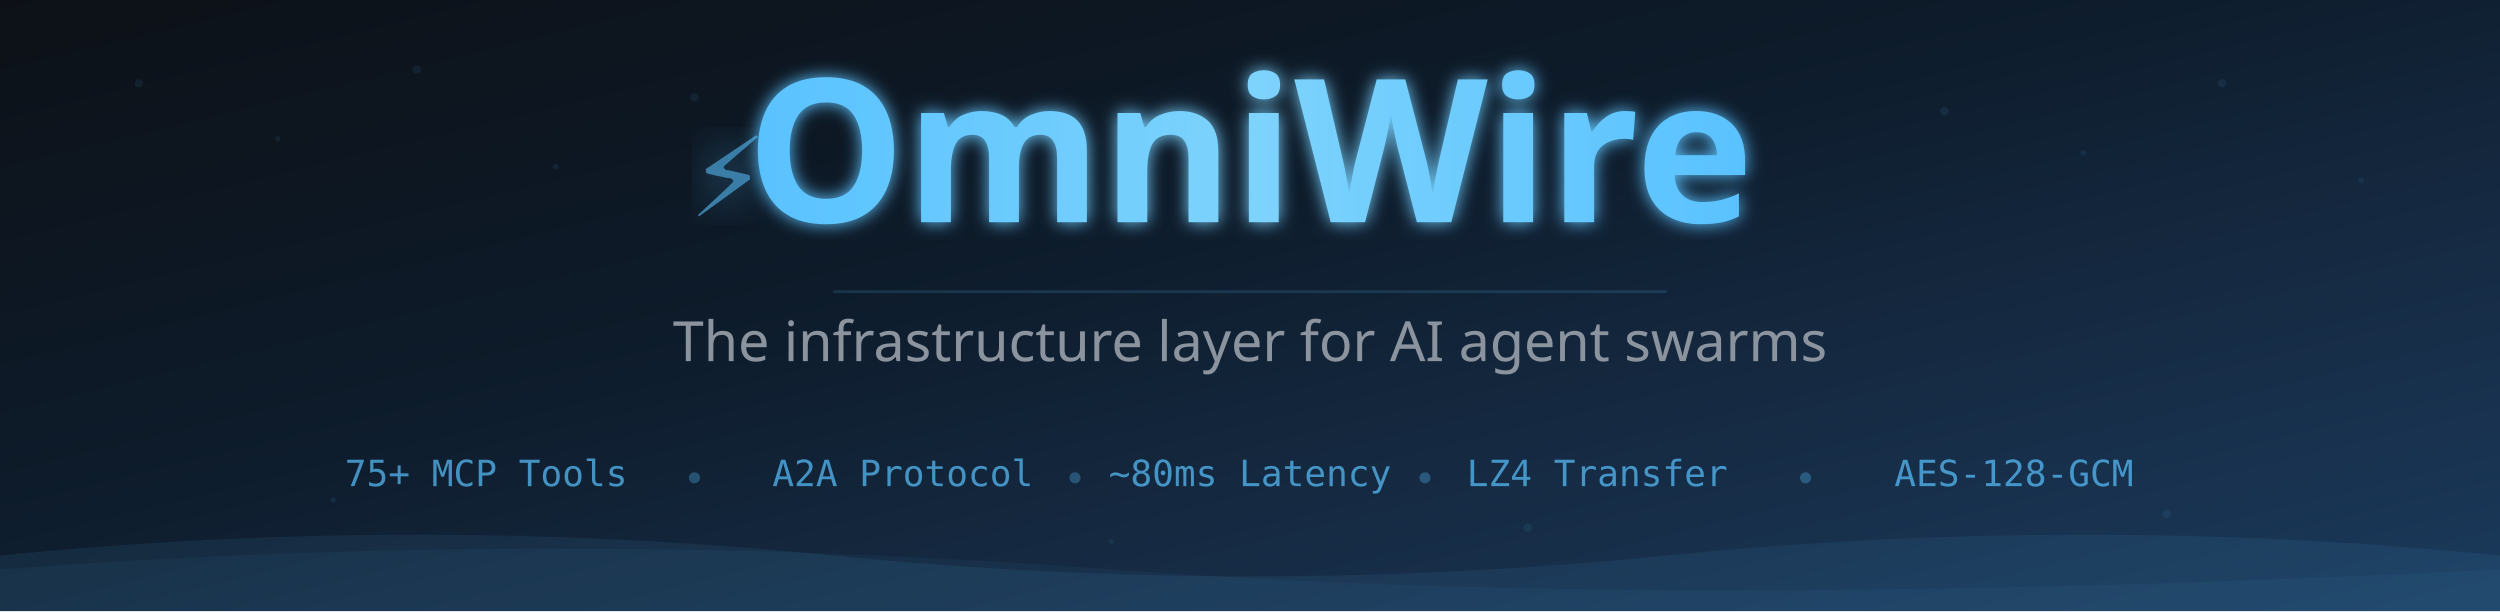
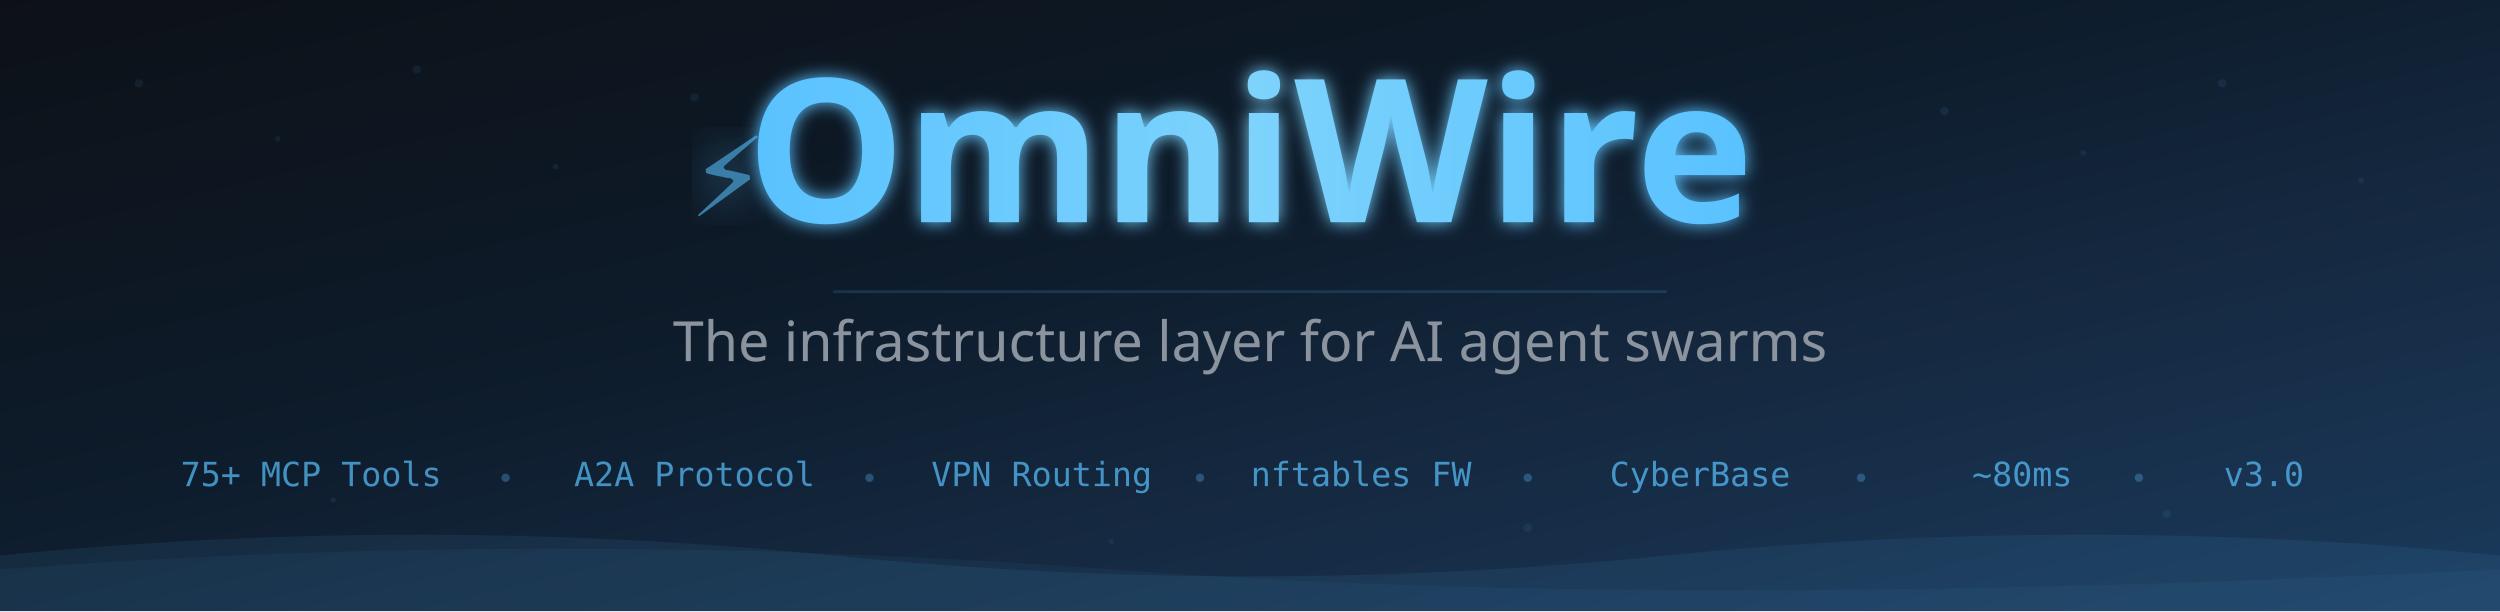
<svg xmlns="http://www.w3.org/2000/svg" width="900" height="220">
  <defs>
    <linearGradient id="bg" x1="0%" y1="0%" x2="100%" y2="100%">
      <stop offset="0%" style="stop-color:#0D1117" />
      <stop offset="40%" style="stop-color:#0D1B2A" />
      <stop offset="70%" style="stop-color:#162B44" />
      <stop offset="100%" style="stop-color:#1A3A5C" />
    </linearGradient>
    <linearGradient id="textGrad" x1="0%" y1="0%" x2="100%" y2="0%">
      <stop offset="0%" style="stop-color:#59C2FF" />
      <stop offset="50%" style="stop-color:#7DD3FC" />
      <stop offset="100%" style="stop-color:#59C2FF" />
    </linearGradient>
    <filter id="glow">
      <feGaussianBlur stdDeviation="3" result="blur" />
      <feMerge>
        <feMergeNode in="blur" />
        <feMergeNode in="SourceGraphic" />
      </feMerge>
    </filter>
    <filter id="softGlow">
      <feGaussianBlur stdDeviation="8" result="blur" />
      <feMerge>
        <feMergeNode in="blur" />
        <feMergeNode in="SourceGraphic" />
      </feMerge>
    </filter>
  </defs>
  <rect width="900" height="220" fill="url(#bg)" rx="0" />
  <g opacity="0.08" fill="#59C2FF">
    <circle cx="50" cy="30" r="1.5" />
    <circle cx="100" cy="50" r="1" />
    <circle cx="150" cy="25" r="1.5" />
    <circle cx="200" cy="60" r="1" />
    <circle cx="250" cy="35" r="1.5" />
    <circle cx="700" cy="40" r="1.5" />
    <circle cx="750" cy="55" r="1" />
    <circle cx="800" cy="30" r="1.5" />
    <circle cx="850" cy="65" r="1" />
    <circle cx="120" cy="180" r="1" />
    <circle cx="780" cy="185" r="1.5" />
    <circle cx="400" cy="195" r="1" />
    <circle cx="550" cy="190" r="1.5" />
  </g>
  <line x1="300" y1="105" x2="600" y2="105" stroke="#59C2FF" stroke-width="1" opacity="0.15" />
  <text x="450" y="80" font-family="'Segoe UI', system-ui, -apple-system, sans-serif" font-size="72" font-weight="700" fill="url(#textGrad)" text-anchor="middle" filter="url(#glow)">OmniWire</text>
  <text x="248" y="78" font-size="40" fill="#59C2FF" opacity="0.6" filter="url(#softGlow)">⚡</text>
  <text x="450" y="130" font-family="'Segoe UI', system-ui, -apple-system, sans-serif" font-size="20" font-weight="400" fill="#8B949E" text-anchor="middle">The infrastructure layer for AI agent swarms</text>
-   <g font-family="'Segoe UI Mono', 'SF Mono', monospace" font-size="13" fill="#59C2FF" opacity="0.7">
-     <text x="175" y="175" text-anchor="middle">75+ MCP Tools</text>
-     <text x="325" y="175" text-anchor="middle">A2A Protocol</text>
-     <text x="450" y="175" text-anchor="middle">~80ms Latency</text>
-     <text x="575" y="175" text-anchor="middle">LZ4 Transfer</text>
-     <text x="725" y="175" text-anchor="middle">AES-128-GCM</text>
+   <g font-family="'Segoe UI Mono', 'SF Mono', monospace" font-size="12" fill="#59C2FF" opacity="0.7">
+     <text x="112" y="175" text-anchor="middle">75+ MCP Tools</text>
+     <text x="250" y="175" text-anchor="middle">A2A Protocol</text>
+     <text x="375" y="175" text-anchor="middle">VPN Routing</text>
+     <text x="490" y="175" text-anchor="middle">nftables FW</text>
+     <text x="612" y="175" text-anchor="middle">CyberBase</text>
+     <text x="728" y="175" text-anchor="middle">~80ms</text>
+     <text x="815" y="175" text-anchor="middle">v3.0</text>
  </g>
  <g fill="#59C2FF" opacity="0.3">
-     <circle cx="250" cy="172" r="2" />
-     <circle cx="387" cy="172" r="2" />
-     <circle cx="513" cy="172" r="2" />
-     <circle cx="650" cy="172" r="2" />
+     <circle cx="182" cy="172" r="1.5" />
+     <circle cx="313" cy="172" r="1.5" />
+     <circle cx="432" cy="172" r="1.5" />
+     <circle cx="550" cy="172" r="1.5" />
+     <circle cx="670" cy="172" r="1.5" />
+     <circle cx="770" cy="172" r="1.5" />
  </g>
  <path d="M0,200 Q150,185 300,200 Q450,215 600,200 Q750,185 900,200 L900,220 L0,220 Z" fill="#59C2FF" opacity="0.08" />
  <path d="M0,205 Q200,190 400,205 Q600,220 900,205 L900,220 L0,220 Z" fill="#59C2FF" opacity="0.05" />
</svg>
